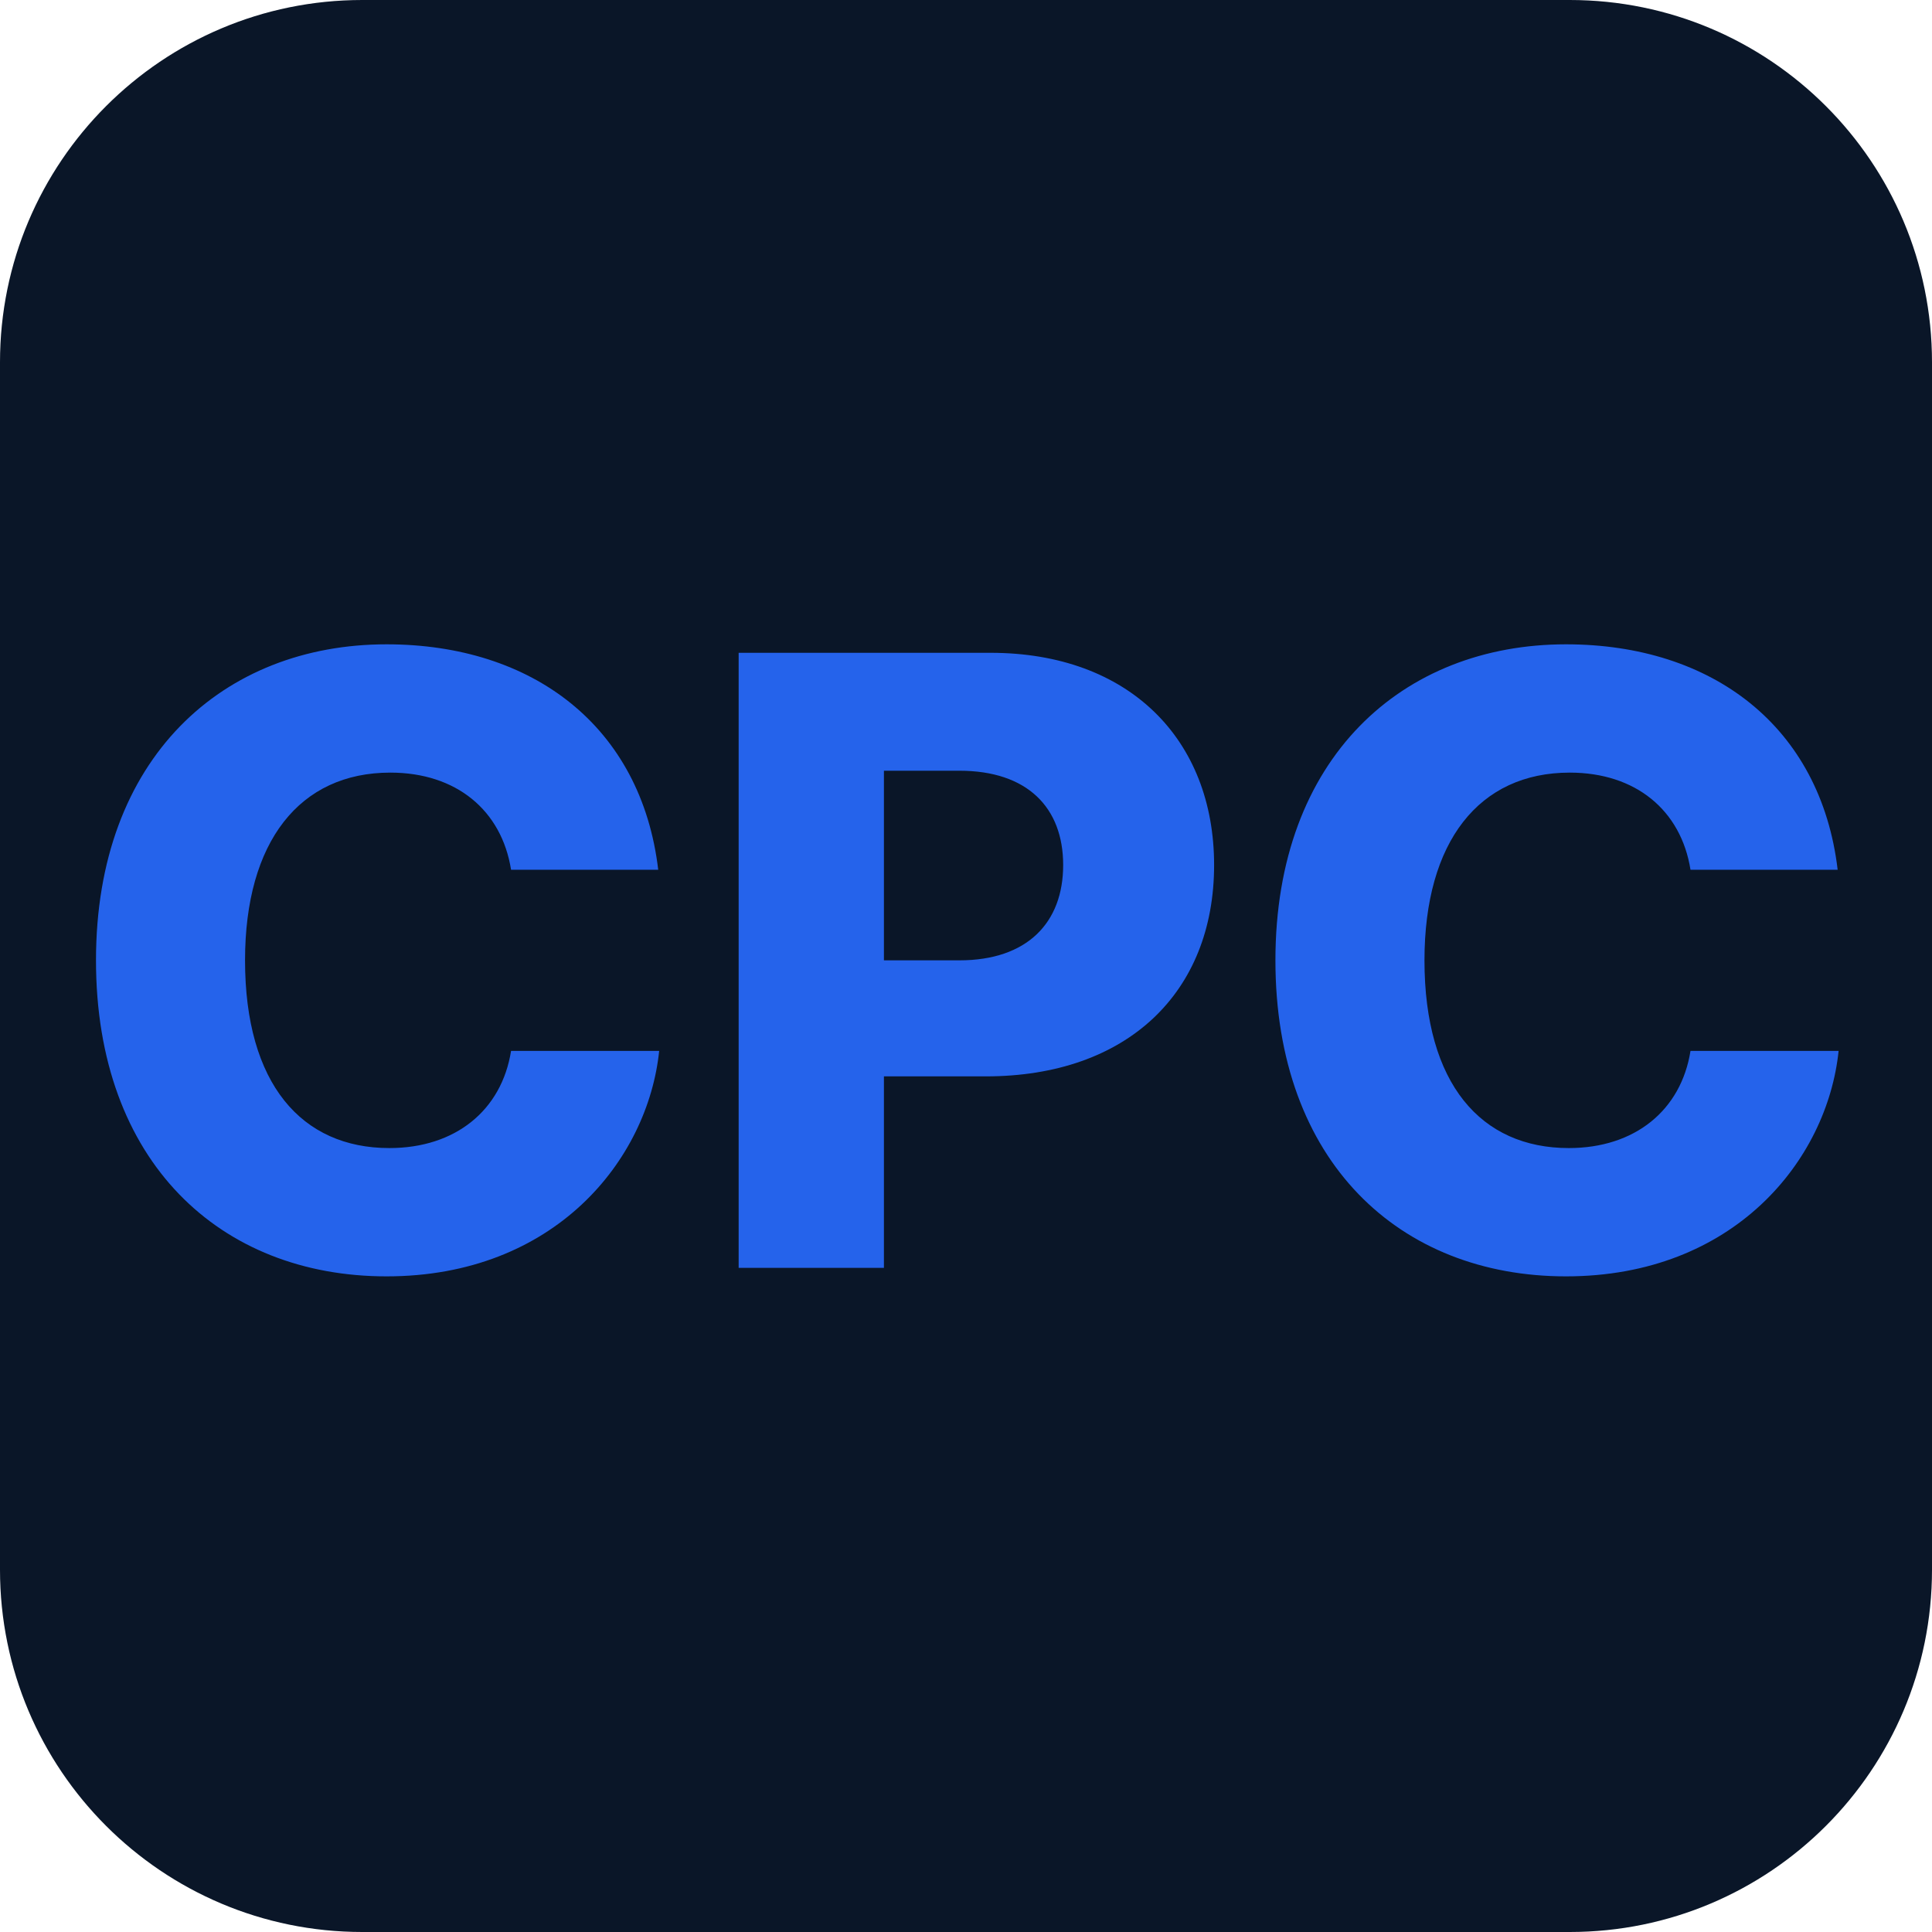
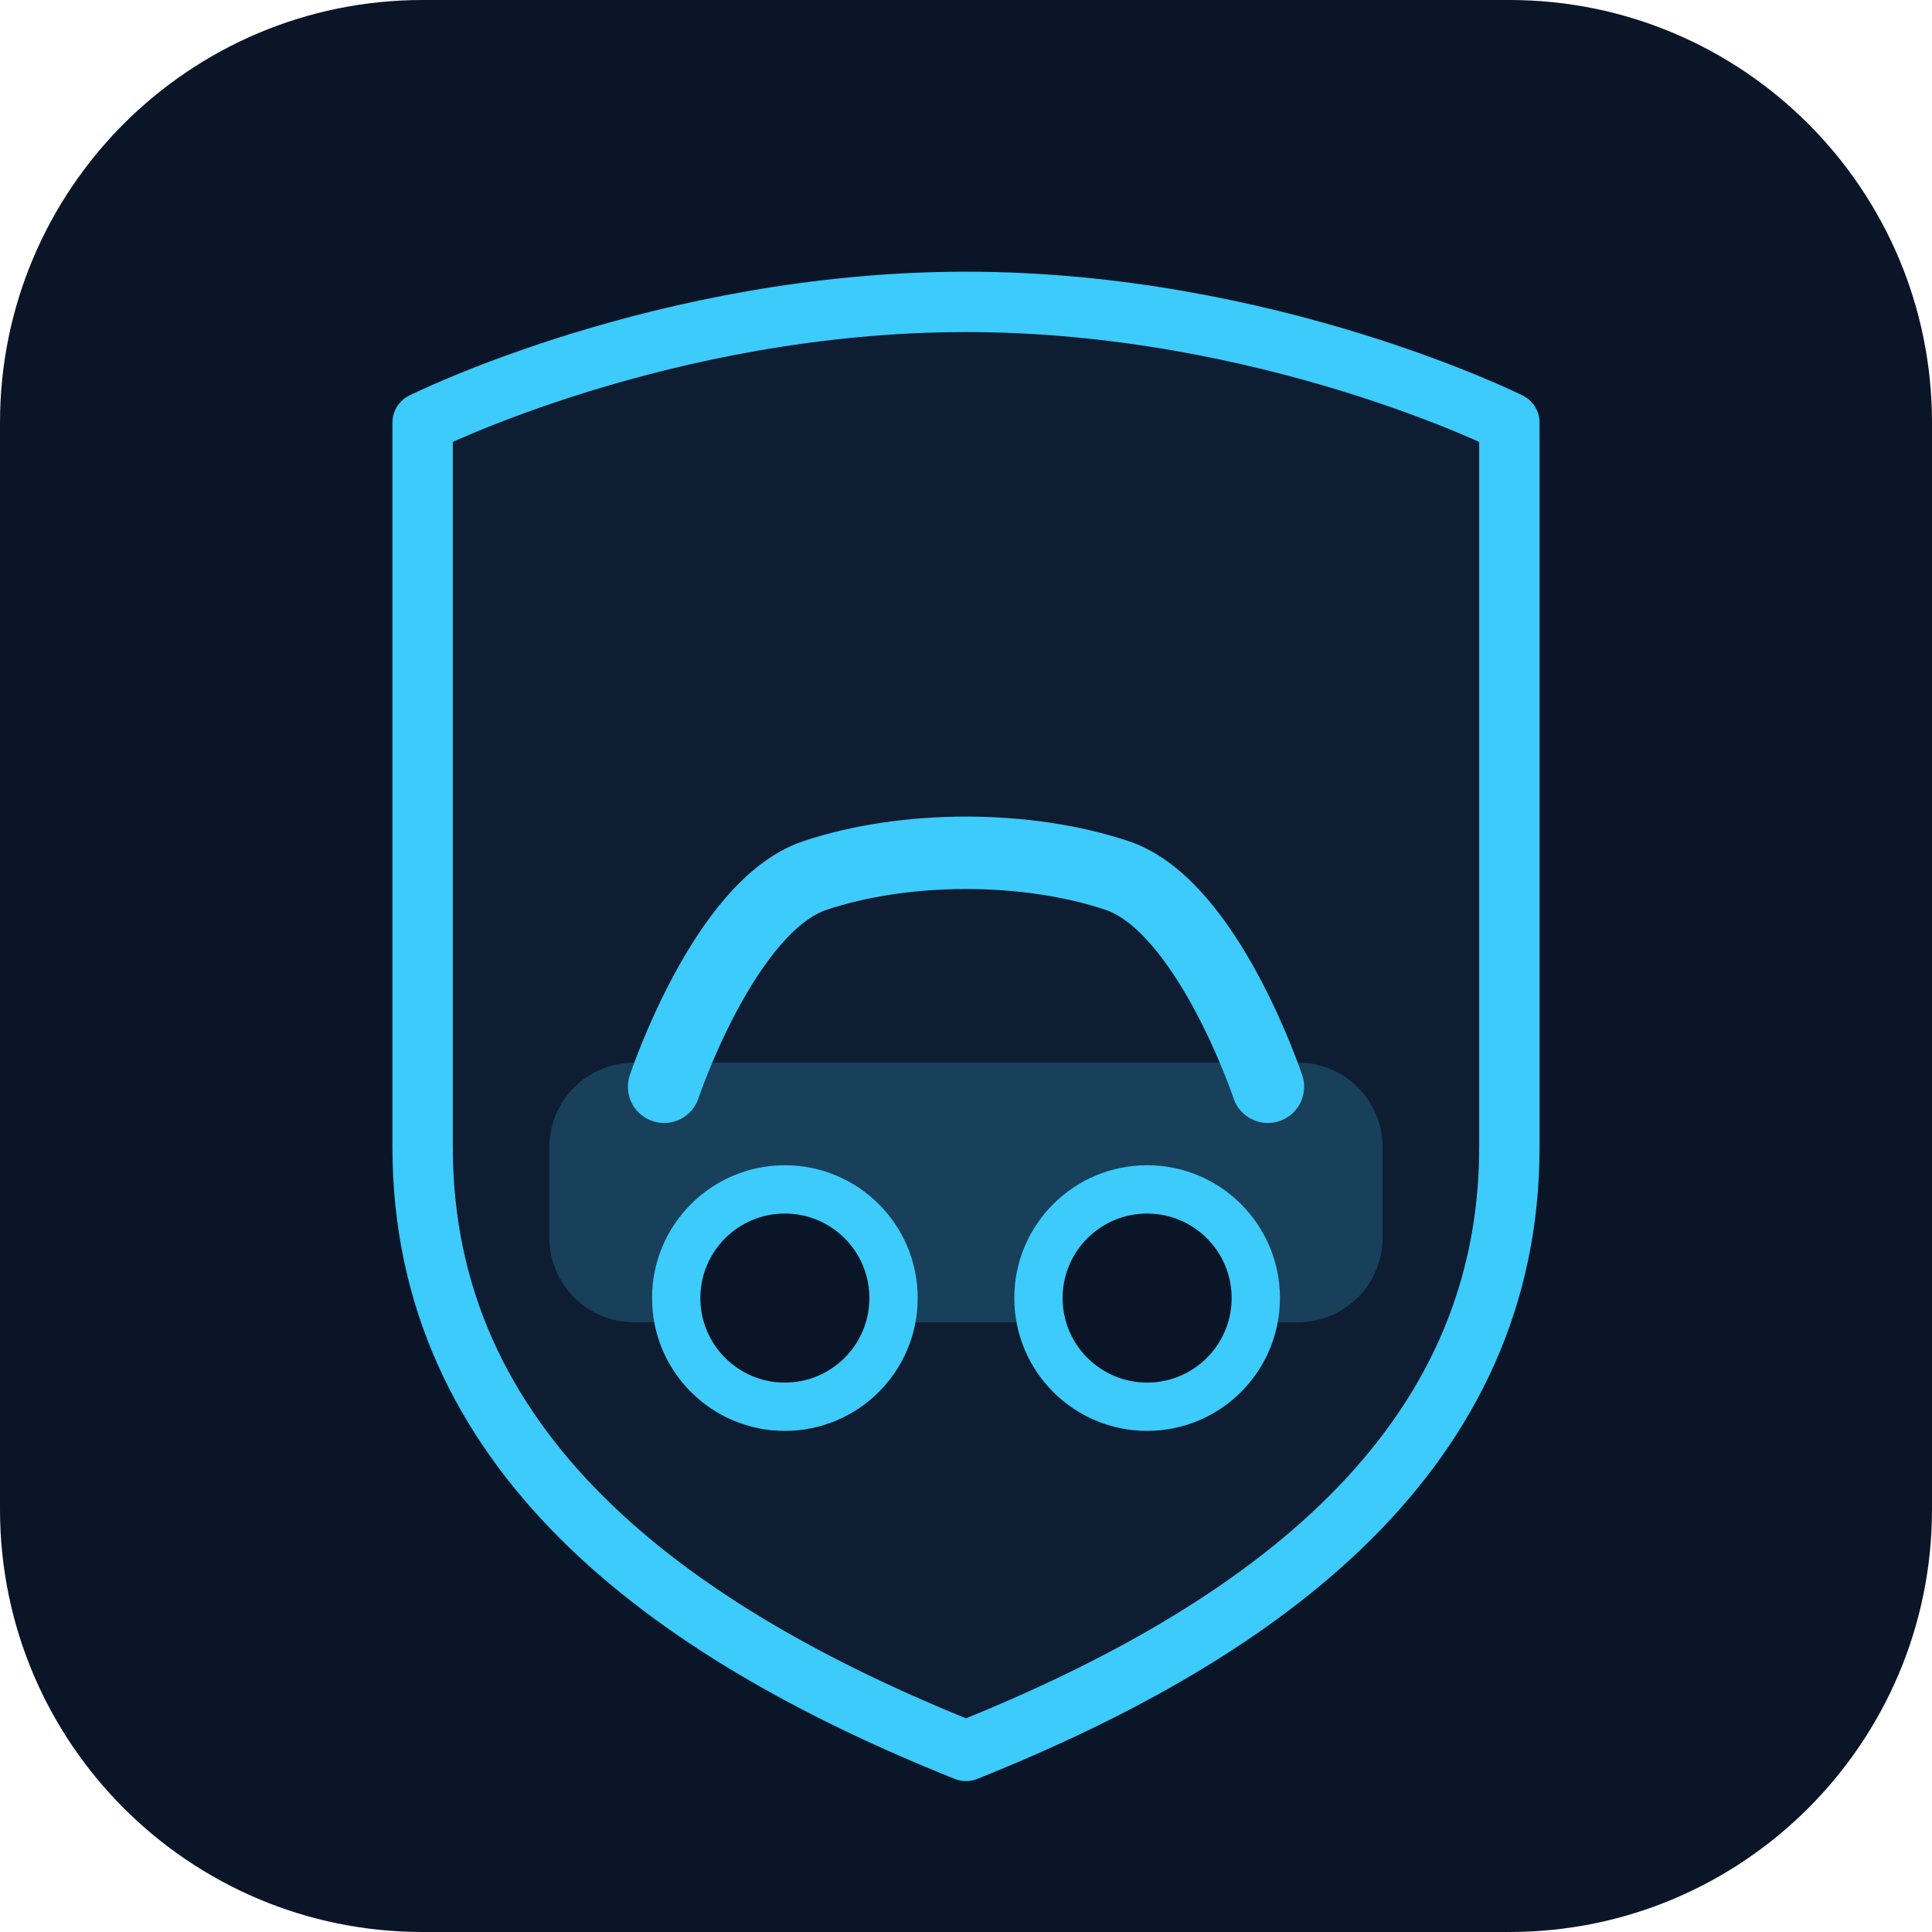
- <svg xmlns="http://www.w3.org/2000/svg" viewBox="0 0 32 32">
-   <rect width="32" height="32" rx="6" fill="#0A1628" />
-   <text x="16" y="21" text-anchor="middle" font-family="Inter, system-ui, sans-serif" font-weight="800" font-size="14" fill="#2563EB">CPC</text>
+ <svg xmlns="http://www.w3.org/2000/svg" viewBox="0 0 32 32" fill="none">
+   <rect width="32" height="32" rx="7" fill="#0A1628" />
+   <path d="M16 5c-5 0-9 2-9 2v12c0 5 4 8 9 10 5-2 9-5 9-10V7s-4-2-9-2z" fill="#0F1D32" stroke="#3CCBFB" stroke-width="1" stroke-linejoin="round" />
+   <g transform="translate(8.5, 12)">
+     <path d="M2.5 6 C2.5 6 3.5 3 5 2.5 C6.5 2 8.5 2 10 2.5 C11.5 3 12.5 6 12.5 6" fill="none" stroke="#3CCBFB" stroke-width="1.2" stroke-linecap="round" />
+     <rect x="1" y="6" width="13" height="3.5" rx="1" fill="#3CCBFB" opacity="0.2" stroke="#3CCBFB" stroke-width="0.8" />
+     <circle cx="4.5" cy="9.5" r="1.8" fill="#0A1628" stroke="#3CCBFB" stroke-width="0.8" />
+     <circle cx="10.5" cy="9.5" r="1.8" fill="#0A1628" stroke="#3CCBFB" stroke-width="0.8" />
+   </g>
</svg>
